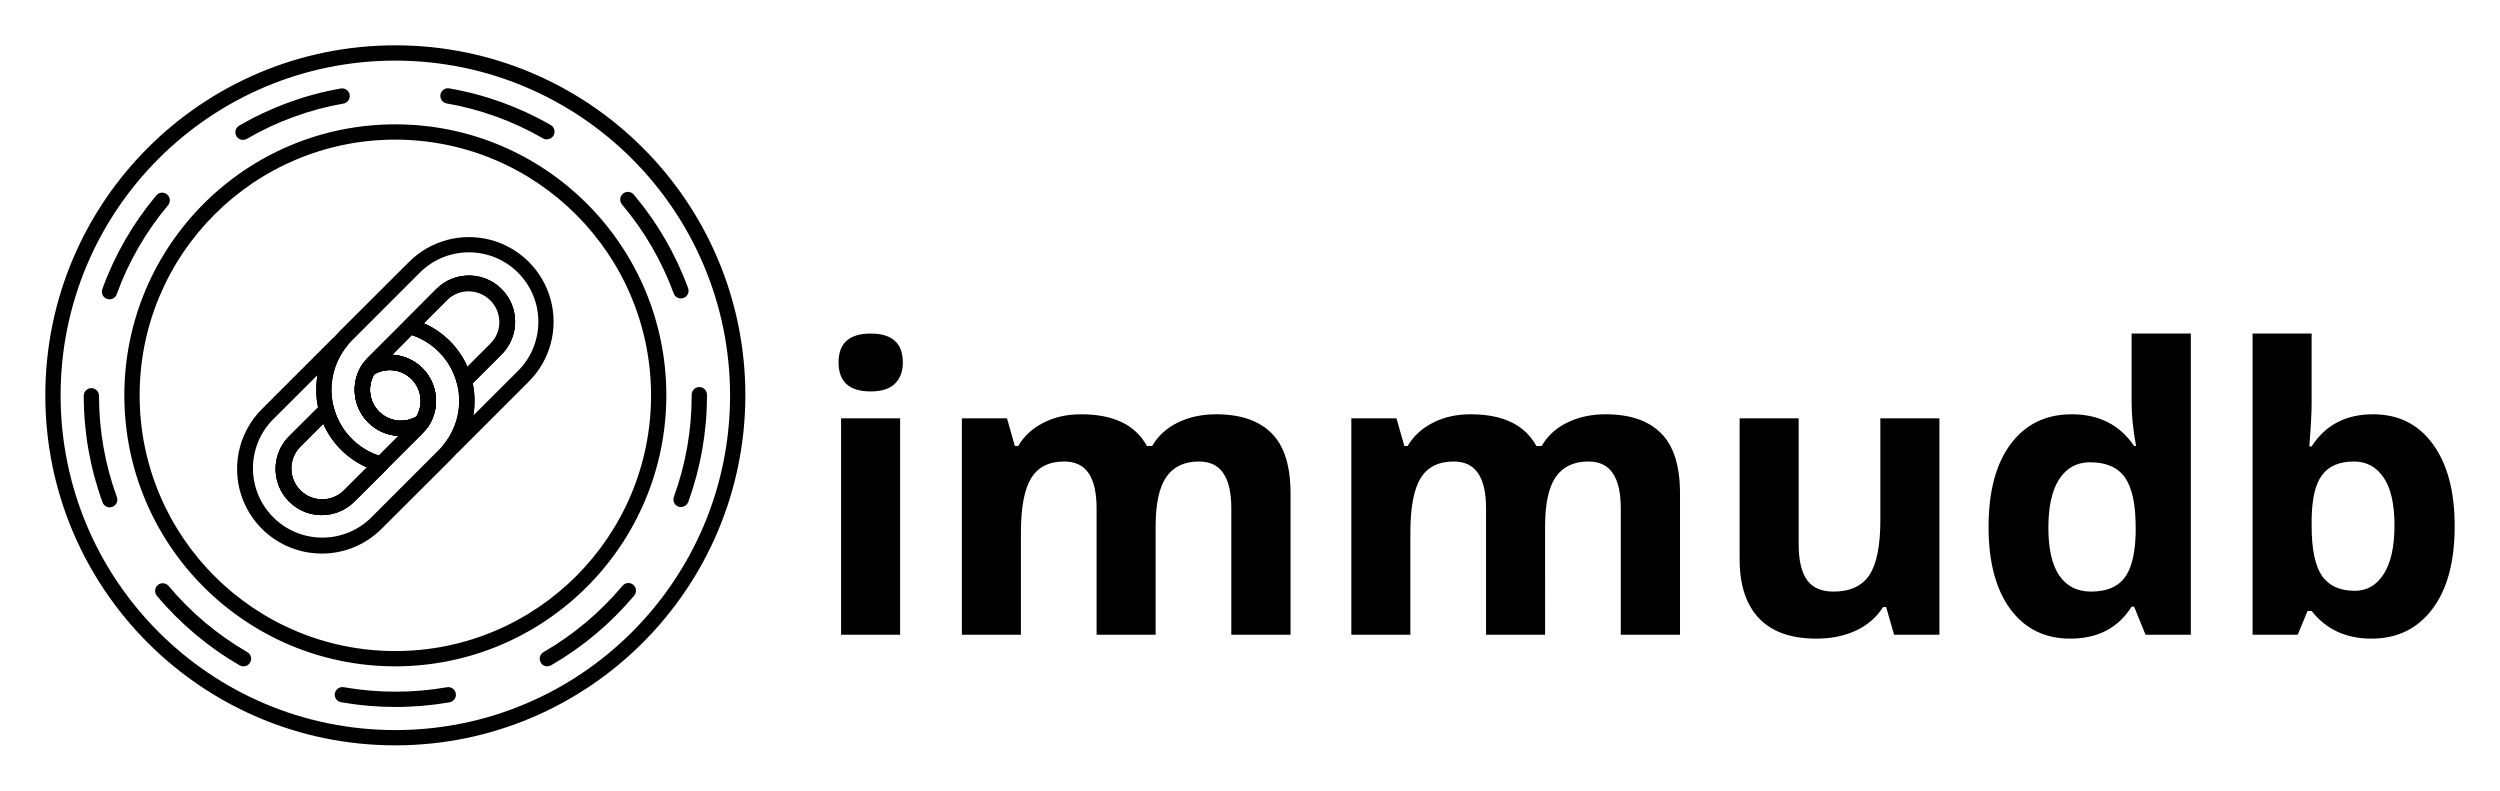
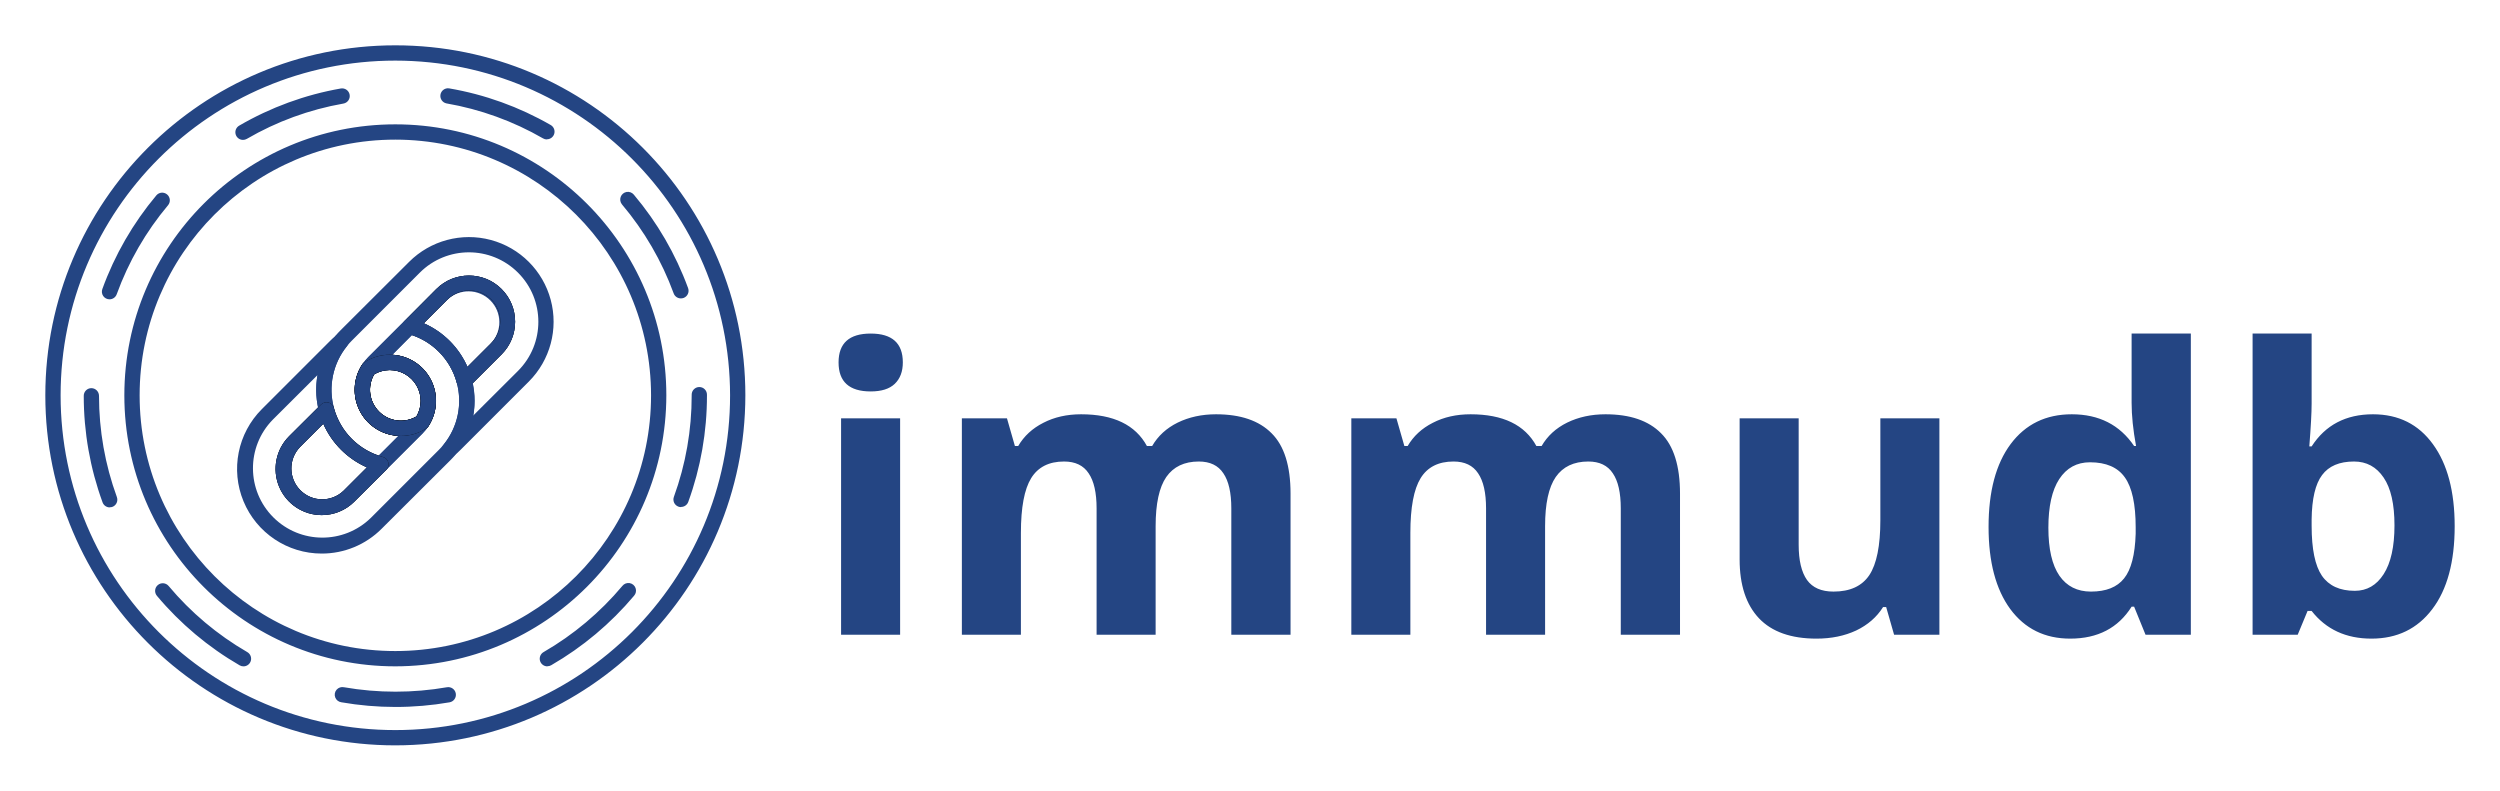
- <svg xmlns="http://www.w3.org/2000/svg" xmlns:xlink="http://www.w3.org/1999/xlink" width="2757.942" height="872.261">
-   <path d="M925.084 399.795q0-31.818 35.448-31.818 35.448 0 35.448 31.818 0 15.161-8.969 23.703-8.755 8.328-26.479 8.328-35.448 0-35.448-32.031zm67.906 300.453h-65.13V461.509h65.13zm281.875 0h-65.13V560.806q0-25.839-8.755-38.651-8.542-13.026-27.12-13.026-24.984 0-36.302 18.365-11.318 18.365-11.318 60.432v112.323h-65.13v-238.74h49.755l8.755 30.536h3.63q9.609-16.443 27.76-25.625 18.151-9.396 41.641-9.396 53.599 0 72.604 35.021h5.766q9.609-16.656 28.188-25.839 18.792-9.182 42.281-9.182 40.573 0 61.286 20.927 20.927 20.714 20.927 66.625v155.672h-65.344V560.806q0-25.839-8.755-38.651-8.542-13.026-27.12-13.026-23.917 0-35.875 17.083-11.745 17.083-11.745 54.24zm429.646 0h-65.13V560.806q0-25.839-8.755-38.651-8.542-13.026-27.12-13.026-24.984 0-36.302 18.365-11.318 18.365-11.318 60.432v112.323h-65.13v-238.74h49.755l8.755 30.536h3.63q9.609-16.443 27.76-25.625 18.151-9.396 41.64-9.396 53.599 0 72.604 35.021h5.766q9.609-16.656 28.188-25.839 18.792-9.182 42.281-9.182 40.573 0 61.286 20.927 20.927 20.714 20.927 66.625v155.672h-65.344V560.806q0-25.839-8.755-38.651-8.542-13.026-27.12-13.026-23.917 0-35.875 17.083-11.745 17.083-11.745 54.24zm385.015 0l-8.755-30.536h-3.417q-10.463 16.656-29.682 25.839-19.219 8.969-43.776 8.969-42.068 0-63.422-22.422-21.354-22.635-21.354-64.917V461.509h65.13v139.443q0 25.839 9.182 38.865 9.182 12.812 29.255 12.812 27.333 0 39.505-18.151 12.172-18.365 12.172-60.646V461.509h65.13v238.739zm194.323 4.271q-42.068 0-66.198-32.672-23.917-32.672-23.917-90.542 0-58.724 24.344-91.396 24.557-32.885 67.479-32.885 45.057 0 68.76 35.021h2.135q-4.912-26.693-4.912-47.62v-76.448h65.344v332.271h-49.969l-12.599-30.964h-2.776q-22.208 35.234-67.693 35.234zm22.849-51.891q24.984 0 36.516-14.521 11.745-14.521 12.813-49.328v-7.047q0-38.437-11.958-55.094-11.745-16.656-38.437-16.656-21.781 0-33.953 18.578-11.958 18.365-11.958 53.599 0 35.234 12.172 52.958 12.172 17.51 34.807 17.51zm311.13-195.603q42.281 0 66.198 33.099 23.917 32.885 23.917 90.328 0 59.151-24.771 91.609-24.557 32.458-67.052 32.458-42.068 0-65.984-30.536h-4.484l-10.891 26.266h-49.755V367.978h65.13v77.302q0 14.734-2.562 47.193h2.563q22.849-35.448 67.693-35.448zm-20.927 52.104q-24.13 0-35.234 14.948-11.104 14.734-11.531 48.901v7.047q0 38.437 11.318 55.094 11.531 16.656 36.302 16.656 20.073 0 31.818-18.365 11.958-18.578 11.958-53.812 0-35.234-11.958-52.745-11.958-17.724-32.672-17.724zM436.131 50.001C222.877 50.001 50 222.878 50 436.132s172.877 386.131 386.131 386.131c213.162-.223 385.908-172.969 386.131-386.131 0-213.254-172.877-386.131-386.131-386.131zm0 16.861c203.849.223 369.045 165.421 369.268 369.27 0 203.942-165.327 369.268-369.268 369.268S66.861 640.074 66.861 436.132s165.328-369.27 369.27-369.27zm-.001 713.043a347.3 347.3 0 0 1-59.521-5.16 8.43 8.43 0 1 1 2.9-16.592 331.71 331.71 0 0 0 113.546 0 8.44 8.44 0 0 1 9.763 6.863 8.44 8.44 0 0 1-6.863 9.763 347.35 347.35 0 0 1-59.825 5.126zM268.627 735.12c-1.478-.001-2.93-.385-4.215-1.113a344.58 344.58 0 0 1-91.322-76.72 8.44 8.44 0 0 1 1.029-11.887 8.44 8.44 0 0 1 11.887 1.029c24.475 29.197 53.863 53.894 86.837 72.977a8.43 8.43 0 0 1-4.215 15.715zm335.276 0a8.43 8.43 0 0 1-4.249-15.749 326.9 326.9 0 0 0 86.938-73.011 8.43 8.43 0 1 1 12.916 10.825 344.55 344.55 0 0 1-91.39 76.653c-1.279.749-2.734 1.145-4.215 1.147zM121.054 559.76a8.43 8.43 0 0 1-7.925-5.598 342.46 342.46 0 0 1-20.74-117.525 8.4 8.4 0 0 1 2.447-5.959c1.575-1.582 3.717-2.471 5.95-2.471 4.649.017 8.412 3.782 8.431 8.431a325.7 325.7 0 0 0 19.728 111.759c1.584 4.367-.663 9.193-5.025 10.791a8.15 8.15 0 0 1-2.866.405zm630.287-.337c-.99.017-1.974-.156-2.9-.506-2.106-.753-3.824-2.318-4.768-4.346s-1.037-4.349-.257-6.446a326.14 326.14 0 0 0 19.627-111.995v-.742c0-4.656 3.775-8.431 8.431-8.431s8.431 3.775 8.431 8.431v.742c.05 40.103-6.936 79.904-20.639 117.593-1.226 3.319-4.387 5.524-7.925 5.531zM120.818 330.206a8.43 8.43 0 0 1-7.925-11.331 343.03 343.03 0 0 1 59.623-103.395 8.44 8.44 0 0 1 12.95 10.825c-24.522 29.203-43.722 62.488-56.722 98.337a8.43 8.43 0 0 1-7.925 5.564zm630.287-1.012a8.4 8.4 0 0 1-7.925-5.531c-13.106-35.785-32.397-68.99-56.992-98.101-1.946-2.319-2.506-5.5-1.471-8.345a8.47 8.47 0 0 1 6.492-5.446c2.982-.525 6.017.58 7.962 2.899a342.5 342.5 0 0 1 59.926 103.193c1.61 4.367-.624 9.213-4.991 10.825a8.89 8.89 0 0 1-3.001.506zM268.053 154.339a8.43 8.43 0 0 1-4.215-15.715 339.66 339.66 0 0 1 112.096-41.007 8.44 8.44 0 0 1 2.934 16.626 323.27 323.27 0 0 0-106.565 38.95c-1.29.75-2.756 1.146-4.249 1.147zm335.242-.506a8.23 8.23 0 0 1-4.182-1.147A324.62 324.62 0 0 0 492.38 114.04c-4.396-.981-7.244-5.244-6.469-9.68s4.901-7.48 9.369-6.912a340.2 340.2 0 0 1 112.231 40.468 8.43 8.43 0 0 1-4.215 15.749zM436.13 735.087c-165.109 0-298.956-133.847-298.956-298.956S271.021 137.174 436.13 137.174 735.086 271.021 735.086 436.13C734.9 601.162 601.162 734.9 436.13 735.086zm0-581.051c-155.797 0-282.095 126.298-282.095 282.095S280.333 718.225 436.13 718.225 718.224 591.927 718.224 436.13c-.167-155.727-126.367-281.927-282.095-282.095zm-15.917 366.402a9.46 9.46 0 0 1-2.158-.27 93.38 93.38 0 0 1-48.258-149.191v-.202a87.21 87.21 0 0 1 6.205-6.745l75.304-75.135c23.59-23.59 57.974-32.803 90.199-24.169a93.38 93.38 0 0 1 41.861 156.229l-75.102 75.102a80.53 80.53 0 0 1-7.082 6.407 8.43 8.43 0 0 1-11.769-11.938 76.65 76.65 0 0 0 14.568-68.121 8.43 8.43 0 0 1 2.158-8.127l35.274-35.274c12.797-13.381 12.561-34.533-.531-47.625s-34.244-13.328-47.625-.531l-75.102 75.102c-1.667 1.639-3.159 3.448-4.451 5.396-8.87 13.51-7.036 31.392 4.392 42.82s29.31 13.262 42.82 4.392a8.43 8.43 0 0 1 11.635 11.702 53.15 53.15 0 0 1-6.542 8.026l-39.827 39.793a8.47 8.47 0 0 1-5.969 2.361zm-37.5-138.602c-15.73 19.491-20.936 45.443-13.938 69.493a76.59 76.59 0 0 0 49.044 51.169l21.751-21.751a50.89 50.89 0 0 1-39.928-78.777 53.96 53.96 0 0 1 6.576-8.06l75.102-75c19.891-19.891 52.141-19.891 72.033 0s19.891 52.141 0 72.033l-31.936 31.902c1.35 6.375 2.028 12.874 2.023 19.391.01 5.451-.477 10.891-1.45 16.255l49.472-49.337c29.921-29.921 29.921-78.432 0-108.353s-78.432-29.921-108.353 0l-75.102 75.102a69.03 69.03 0 0 0-5.126 5.699z" />
-   <use xlink:href="#B" />
-   <use xlink:href="#C" />
-   <use xlink:href="#B" />
-   <use xlink:href="#C" />
-   <path d="M354.924 610.682a93.35 93.35 0 0 1-66.03-159.376l75.102-75.102a80.53 80.53 0 0 1 7.082-6.407 8.43 8.43 0 0 1 11.769 11.938 76.79 76.79 0 0 0-14.568 68.121 8.43 8.43 0 0 1-2.158 8.127l-35.274 35.274c-12.797 13.381-12.561 34.533.531 47.625s34.244 13.328 47.625.531l75.102-74.933c1.667-1.639 3.159-3.448 4.451-5.396 3.62-5.572 5.553-12.072 5.564-18.716a34.13 34.13 0 0 0-52.811-28.462 8.43 8.43 0 0 1-11.635-11.702 53.15 53.15 0 0 1 6.542-8.026l40.029-39.996a8.43 8.43 0 0 1 8.127-2.192 93.38 93.38 0 0 1 48.258 149.191v.202c-1.949 2.355-4.02 4.607-6.205 6.745l-75.473 75.236c-17.497 17.531-41.262 27.362-66.03 27.316zm-4.62-196.943l-49.506 49.371c-29.241 30.002-28.933 77.937.691 107.561s77.559 29.932 107.561.691l75.102-75.102c1.813-1.803 3.524-3.706 5.126-5.699l.27-.337c15.73-19.491 20.936-45.443 13.938-69.493s-25.312-43.158-49.044-51.169l-21.684 21.853a50.89 50.89 0 0 1 39.928 78.777 53.96 53.96 0 0 1-6.576 8.06l-75.169 75.102c-19.891 19.891-52.141 19.891-72.033 0s-19.891-52.141 0-72.033l31.936-31.902c-2.47-11.748-2.653-23.862-.54-35.679z" />
-   <use xlink:href="#D" />
-   <use xlink:href="#E" />
-   <use xlink:href="#D" />
-   <use xlink:href="#E" />
-   <defs>
+ <svg xmlns="http://www.w3.org/2000/svg" xmlns:xlink="http://www.w3.org/1999/xlink" width="2757.942" height="872.261" version="1.1" id="svg28">
+   <path d="M925.084 399.795q0-31.818 35.448-31.818 35.448 0 35.448 31.818 0 15.161-8.969 23.703-8.755 8.328-26.479 8.328-35.448 0-35.448-32.031zm67.906 300.453h-65.13V461.509h65.13zm281.875 0h-65.13V560.806q0-25.839-8.755-38.651-8.542-13.026-27.12-13.026-24.984 0-36.302 18.365-11.318 18.365-11.318 60.432v112.323h-65.13v-238.74h49.755l8.755 30.536h3.63q9.609-16.443 27.76-25.625 18.151-9.396 41.641-9.396 53.599 0 72.604 35.021h5.766q9.609-16.656 28.188-25.839 18.792-9.182 42.281-9.182 40.573 0 61.286 20.927 20.927 20.714 20.927 66.625v155.672h-65.344V560.806q0-25.839-8.755-38.651-8.542-13.026-27.12-13.026-23.917 0-35.875 17.083-11.745 17.083-11.745 54.24zm429.646 0h-65.13V560.806q0-25.839-8.755-38.651-8.542-13.026-27.12-13.026-24.984 0-36.302 18.365-11.318 18.365-11.318 60.432v112.323h-65.13v-238.74h49.755l8.755 30.536h3.63q9.609-16.443 27.76-25.625 18.151-9.396 41.64-9.396 53.599 0 72.604 35.021h5.766q9.609-16.656 28.188-25.839 18.792-9.182 42.281-9.182 40.573 0 61.286 20.927 20.927 20.714 20.927 66.625v155.672h-65.344V560.806q0-25.839-8.755-38.651-8.542-13.026-27.12-13.026-23.917 0-35.875 17.083-11.745 17.083-11.745 54.24zm385.015 0l-8.755-30.536h-3.417q-10.463 16.656-29.682 25.839-19.219 8.969-43.776 8.969-42.068 0-63.422-22.422-21.354-22.635-21.354-64.917V461.509h65.13v139.443q0 25.839 9.182 38.865 9.182 12.812 29.255 12.812 27.333 0 39.505-18.151 12.172-18.365 12.172-60.646V461.509h65.13v238.739zm194.323 4.271q-42.068 0-66.198-32.672-23.917-32.672-23.917-90.542 0-58.724 24.344-91.396 24.557-32.885 67.479-32.885 45.057 0 68.76 35.021h2.135q-4.912-26.693-4.912-47.62v-76.448h65.344v332.271h-49.969l-12.599-30.964h-2.776q-22.208 35.234-67.693 35.234zm22.849-51.891q24.984 0 36.516-14.521 11.745-14.521 12.813-49.328v-7.047q0-38.437-11.958-55.094-11.745-16.656-38.437-16.656-21.781 0-33.953 18.578-11.958 18.365-11.958 53.599 0 35.234 12.172 52.958 12.172 17.51 34.807 17.51zm311.13-195.603q42.281 0 66.198 33.099 23.917 32.885 23.917 90.328 0 59.151-24.771 91.609-24.557 32.458-67.052 32.458-42.068 0-65.984-30.536h-4.484l-10.891 26.266h-49.755V367.978h65.13v77.302q0 14.734-2.562 47.193h2.563q22.849-35.448 67.693-35.448zm-20.927 52.104q-24.13 0-35.234 14.948-11.104 14.734-11.531 48.901v7.047q0 38.437 11.318 55.094 11.531 16.656 36.302 16.656 20.073 0 31.818-18.365 11.958-18.578 11.958-53.812 0-35.234-11.958-52.745-11.958-17.724-32.672-17.724zM436.131 50.001C222.877 50.001 50 222.878 50 436.132s172.877 386.131 386.131 386.131c213.162-.223 385.908-172.969 386.131-386.131 0-213.254-172.877-386.131-386.131-386.131zm0 16.861c203.849.223 369.045 165.421 369.268 369.27 0 203.942-165.327 369.268-369.268 369.268S66.861 640.074 66.861 436.132s165.328-369.27 369.27-369.27zm-.001 713.043a347.3 347.3 0 0 1-59.521-5.16 8.43 8.43 0 1 1 2.9-16.592 331.71 331.71 0 0 0 113.546 0 8.44 8.44 0 0 1 9.763 6.863 8.44 8.44 0 0 1-6.863 9.763 347.35 347.35 0 0 1-59.825 5.126zM268.627 735.12c-1.478-.001-2.93-.385-4.215-1.113a344.58 344.58 0 0 1-91.322-76.72 8.44 8.44 0 0 1 1.029-11.887 8.44 8.44 0 0 1 11.887 1.029c24.475 29.197 53.863 53.894 86.837 72.977a8.43 8.43 0 0 1-4.215 15.715zm335.276 0a8.43 8.43 0 0 1-4.249-15.749 326.9 326.9 0 0 0 86.938-73.011 8.43 8.43 0 1 1 12.916 10.825 344.55 344.55 0 0 1-91.39 76.653c-1.279.749-2.734 1.145-4.215 1.147zM121.054 559.76a8.43 8.43 0 0 1-7.925-5.598 342.46 342.46 0 0 1-20.74-117.525 8.4 8.4 0 0 1 2.447-5.959c1.575-1.582 3.717-2.471 5.95-2.471 4.649.017 8.412 3.782 8.431 8.431a325.7 325.7 0 0 0 19.728 111.759c1.584 4.367-.663 9.193-5.025 10.791a8.15 8.15 0 0 1-2.866.405zm630.287-.337c-.99.017-1.974-.156-2.9-.506-2.106-.753-3.824-2.318-4.768-4.346s-1.037-4.349-.257-6.446a326.14 326.14 0 0 0 19.627-111.995v-.742c0-4.656 3.775-8.431 8.431-8.431s8.431 3.775 8.431 8.431v.742c.05 40.103-6.936 79.904-20.639 117.593-1.226 3.319-4.387 5.524-7.925 5.531zM120.818 330.206a8.43 8.43 0 0 1-7.925-11.331 343.03 343.03 0 0 1 59.623-103.395 8.44 8.44 0 0 1 12.95 10.825c-24.522 29.203-43.722 62.488-56.722 98.337a8.43 8.43 0 0 1-7.925 5.564zm630.287-1.012a8.4 8.4 0 0 1-7.925-5.531c-13.106-35.785-32.397-68.99-56.992-98.101-1.946-2.319-2.506-5.5-1.471-8.345a8.47 8.47 0 0 1 6.492-5.446c2.982-.525 6.017.58 7.962 2.899a342.5 342.5 0 0 1 59.926 103.193c1.61 4.367-.624 9.213-4.991 10.825a8.89 8.89 0 0 1-3.001.506zM268.053 154.339a8.43 8.43 0 0 1-4.215-15.715 339.66 339.66 0 0 1 112.096-41.007 8.44 8.44 0 0 1 2.934 16.626 323.27 323.27 0 0 0-106.565 38.95c-1.29.75-2.756 1.146-4.249 1.147zm335.242-.506a8.23 8.23 0 0 1-4.182-1.147A324.62 324.62 0 0 0 492.38 114.04c-4.396-.981-7.244-5.244-6.469-9.68s4.901-7.48 9.369-6.912a340.2 340.2 0 0 1 112.231 40.468 8.43 8.43 0 0 1-4.215 15.749zM436.13 735.087c-165.109 0-298.956-133.847-298.956-298.956S271.021 137.174 436.13 137.174 735.086 271.021 735.086 436.13C734.9 601.162 601.162 734.9 436.13 735.086zm0-581.051c-155.797 0-282.095 126.298-282.095 282.095S280.333 718.225 436.13 718.225 718.224 591.927 718.224 436.13c-.167-155.727-126.367-281.927-282.095-282.095zm-15.917 366.402a9.46 9.46 0 0 1-2.158-.27 93.38 93.38 0 0 1-48.258-149.191v-.202a87.21 87.21 0 0 1 6.205-6.745l75.304-75.135c23.59-23.59 57.974-32.803 90.199-24.169a93.38 93.38 0 0 1 41.861 156.229l-75.102 75.102a80.53 80.53 0 0 1-7.082 6.407 8.43 8.43 0 0 1-11.769-11.938 76.65 76.65 0 0 0 14.568-68.121 8.43 8.43 0 0 1 2.158-8.127l35.274-35.274c12.797-13.381 12.561-34.533-.531-47.625s-34.244-13.328-47.625-.531l-75.102 75.102c-1.667 1.639-3.159 3.448-4.451 5.396-8.87 13.51-7.036 31.392 4.392 42.82s29.31 13.262 42.82 4.392a8.43 8.43 0 0 1 11.635 11.702 53.15 53.15 0 0 1-6.542 8.026l-39.827 39.793a8.47 8.47 0 0 1-5.969 2.361zm-37.5-138.602c-15.73 19.491-20.936 45.443-13.938 69.493a76.59 76.59 0 0 0 49.044 51.169l21.751-21.751a50.89 50.89 0 0 1-39.928-78.777 53.96 53.96 0 0 1 6.576-8.06l75.102-75c19.891-19.891 52.141-19.891 72.033 0s19.891 52.141 0 72.033l-31.936 31.902c1.35 6.375 2.028 12.874 2.023 19.391.01 5.451-.477 10.891-1.45 16.255l49.472-49.337c29.921-29.921 29.921-78.432 0-108.353s-78.432-29.921-108.353 0l-75.102 75.102a69.03 69.03 0 0 0-5.126 5.699z" id="path2" style="fill:#244583;fill-opacity:1" />
+   <use xlink:href="#B" id="use4" />
+   <use xlink:href="#C" id="use6" />
+   <use xlink:href="#B" id="use8" />
+   <use xlink:href="#C" id="use10" style="fill:#244583;fill-opacity:1" />
+   <path d="M354.924 610.682a93.35 93.35 0 0 1-66.03-159.376l75.102-75.102a80.53 80.53 0 0 1 7.082-6.407 8.43 8.43 0 0 1 11.769 11.938 76.79 76.79 0 0 0-14.568 68.121 8.43 8.43 0 0 1-2.158 8.127l-35.274 35.274c-12.797 13.381-12.561 34.533.531 47.625s34.244 13.328 47.625.531l75.102-74.933c1.667-1.639 3.159-3.448 4.451-5.396 3.62-5.572 5.553-12.072 5.564-18.716a34.13 34.13 0 0 0-52.811-28.462 8.43 8.43 0 0 1-11.635-11.702 53.15 53.15 0 0 1 6.542-8.026l40.029-39.996a8.43 8.43 0 0 1 8.127-2.192 93.38 93.38 0 0 1 48.258 149.191v.202c-1.949 2.355-4.02 4.607-6.205 6.745l-75.473 75.236c-17.497 17.531-41.262 27.362-66.03 27.316zm-4.62-196.943l-49.506 49.371c-29.241 30.002-28.933 77.937.691 107.561s77.559 29.932 107.561.691l75.102-75.102c1.813-1.803 3.524-3.706 5.126-5.699l.27-.337c15.73-19.491 20.936-45.443 13.938-69.493s-25.312-43.158-49.044-51.169l-21.684 21.853a50.89 50.89 0 0 1 39.928 78.777 53.96 53.96 0 0 1-6.576 8.06l-75.169 75.102c-19.891 19.891-52.141 19.891-72.033 0s-19.891-52.141 0-72.033l31.936-31.902c-2.47-11.748-2.653-23.862-.54-35.679z" id="path12" style="fill:#244583;fill-opacity:1" />
+   <use xlink:href="#D" id="use14" />
+   <use xlink:href="#E" id="use16" />
+   <use xlink:href="#D" id="use18" style="fill:#244583;fill-opacity:1" />
+   <use xlink:href="#E" id="use20" style="fill:#244583;fill-opacity:1" />
+   <defs id="defs26">
    <path id="B" d="M442.335 480.915a50.89 50.89 0 0 1-42.694-78.845 8.33 8.33 0 0 1 2.428-2.428c15.654-10.273 35.682-11.133 52.159-2.239s26.75 26.107 26.753 44.832a51.26 51.26 0 0 1-8.363 27.923 8.33 8.33 0 0 1-2.428 2.428c-8.27 5.443-17.955 8.339-27.855 8.33zm-29.508-68.087c-7.798 13.374-5.607 30.323 5.336 41.274s27.89 13.154 41.27 5.366a34.6 34.6 0 0 0 4.688-17.233 34.13 34.13 0 0 0-51.293-29.407z" />
    <path id="C" d="M512.108 428.644a8.36 8.36 0 0 1-2.192-.27 8.43 8.43 0 0 1-5.935-5.969 76.72 76.72 0 0 0-54.126-54.126 8.43 8.43 0 0 1-3.608-14.096l35.072-35.274c19.891-19.891 52.141-19.891 72.033 0s19.891 52.141 0 72.033l-35.274 35.241c-1.576 1.593-3.729 2.481-5.969 2.462zm-44.65-71.999a93.92 93.92 0 0 1 48.157 48.157l25.798-25.798a34.06 34.06 0 0 0-14.97-57.58 34.06 34.06 0 0 0-33.186 9.424z" />
    <path id="D" d="M442.335 480.915a50.89 50.89 0 0 1-42.694-78.845 8.33 8.33 0 0 1 2.428-2.428 50.96 50.96 0 0 1 70.549 70.549 8.33 8.33 0 0 1-2.428 2.428c-8.274 5.431-17.959 8.315-27.855 8.296zm-29.508-68.087c-7.798 13.374-5.607 30.323 5.336 41.274s27.89 13.154 41.27 5.366c3.06-5.241 4.677-11.198 4.688-17.266a34.13 34.13 0 0 0-51.293-29.373z" />
    <path id="E" d="M354.924 568.224c-20.587-.007-39.145-12.408-47.027-31.426s-3.537-40.912 11.01-55.479l35.274-35.072c2.121-2.146 5.231-2.99 8.146-2.209s5.187 3.066 5.95 5.986a76.72 76.72 0 0 0 54.126 54.126 8.43 8.43 0 0 1 3.777 14.096l-35.241 35.106a50.82 50.82 0 0 1-36.016 14.872zm1.72-100.765l-25.798 25.798c-12.797 13.381-12.561 34.533.531 47.625s34.244 13.328 47.625.531l25.798-25.798a93.92 93.92 0 0 1-48.157-48.157z" />
  </defs>
</svg>
